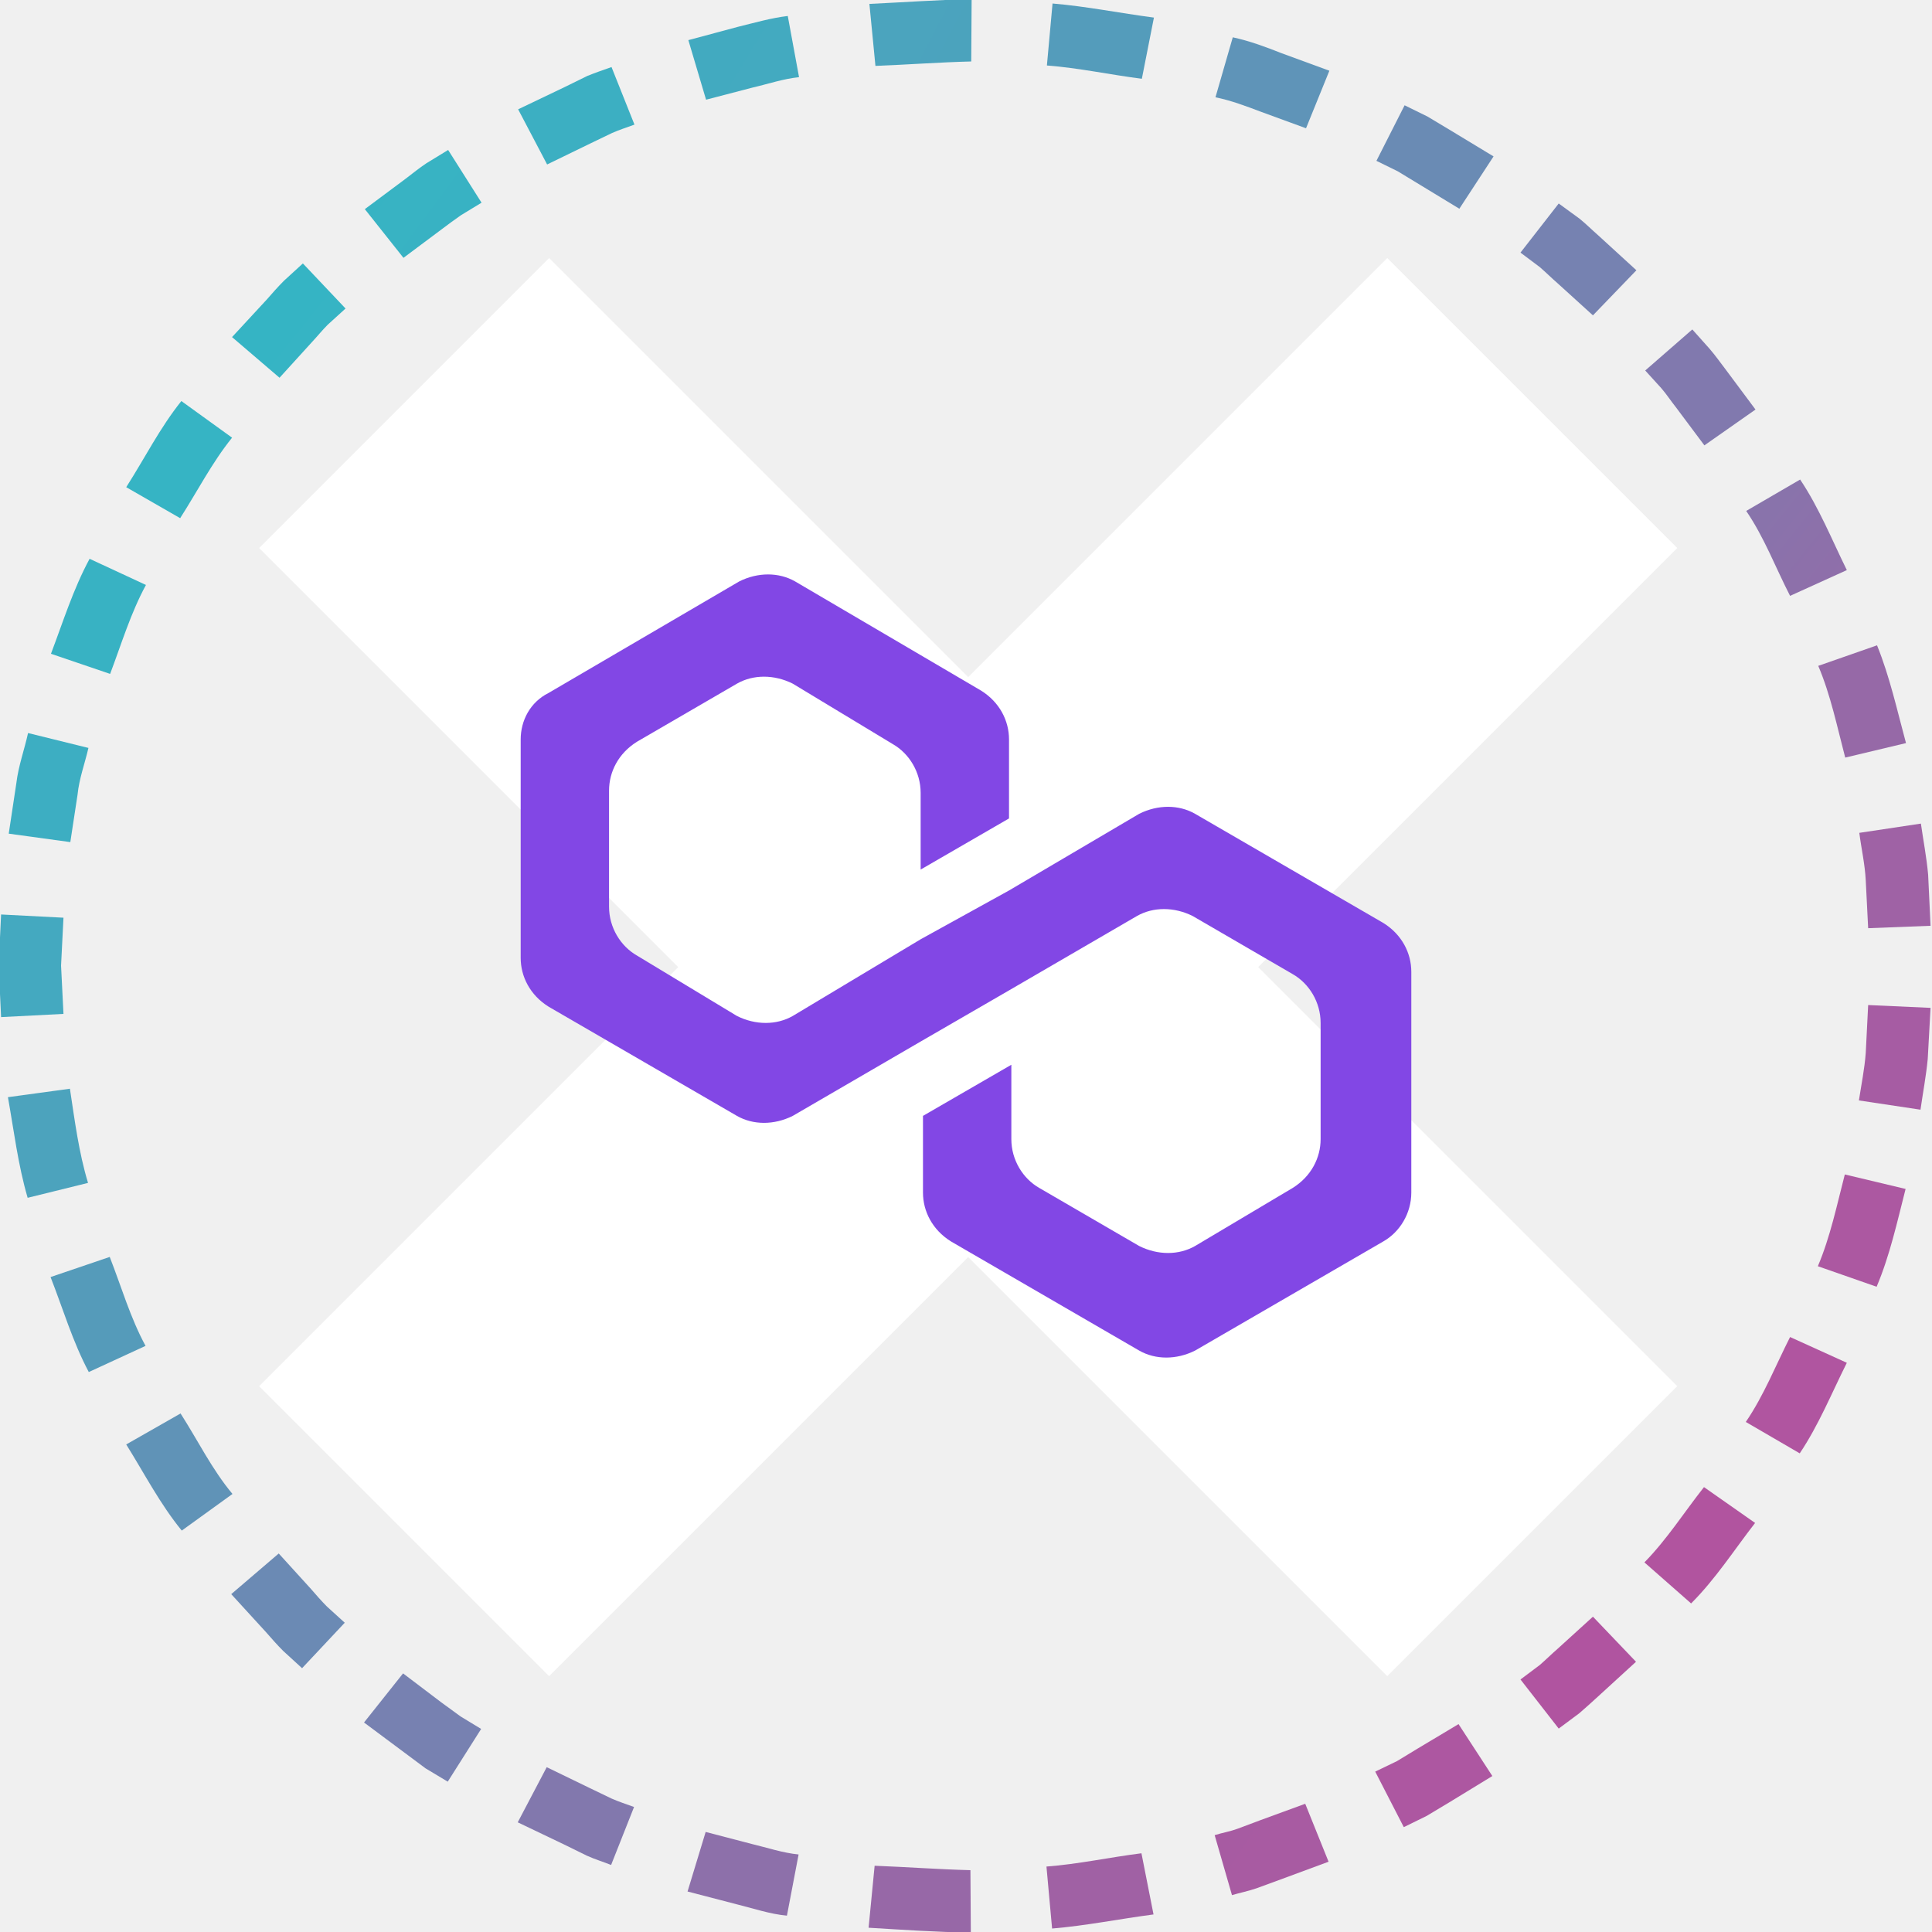
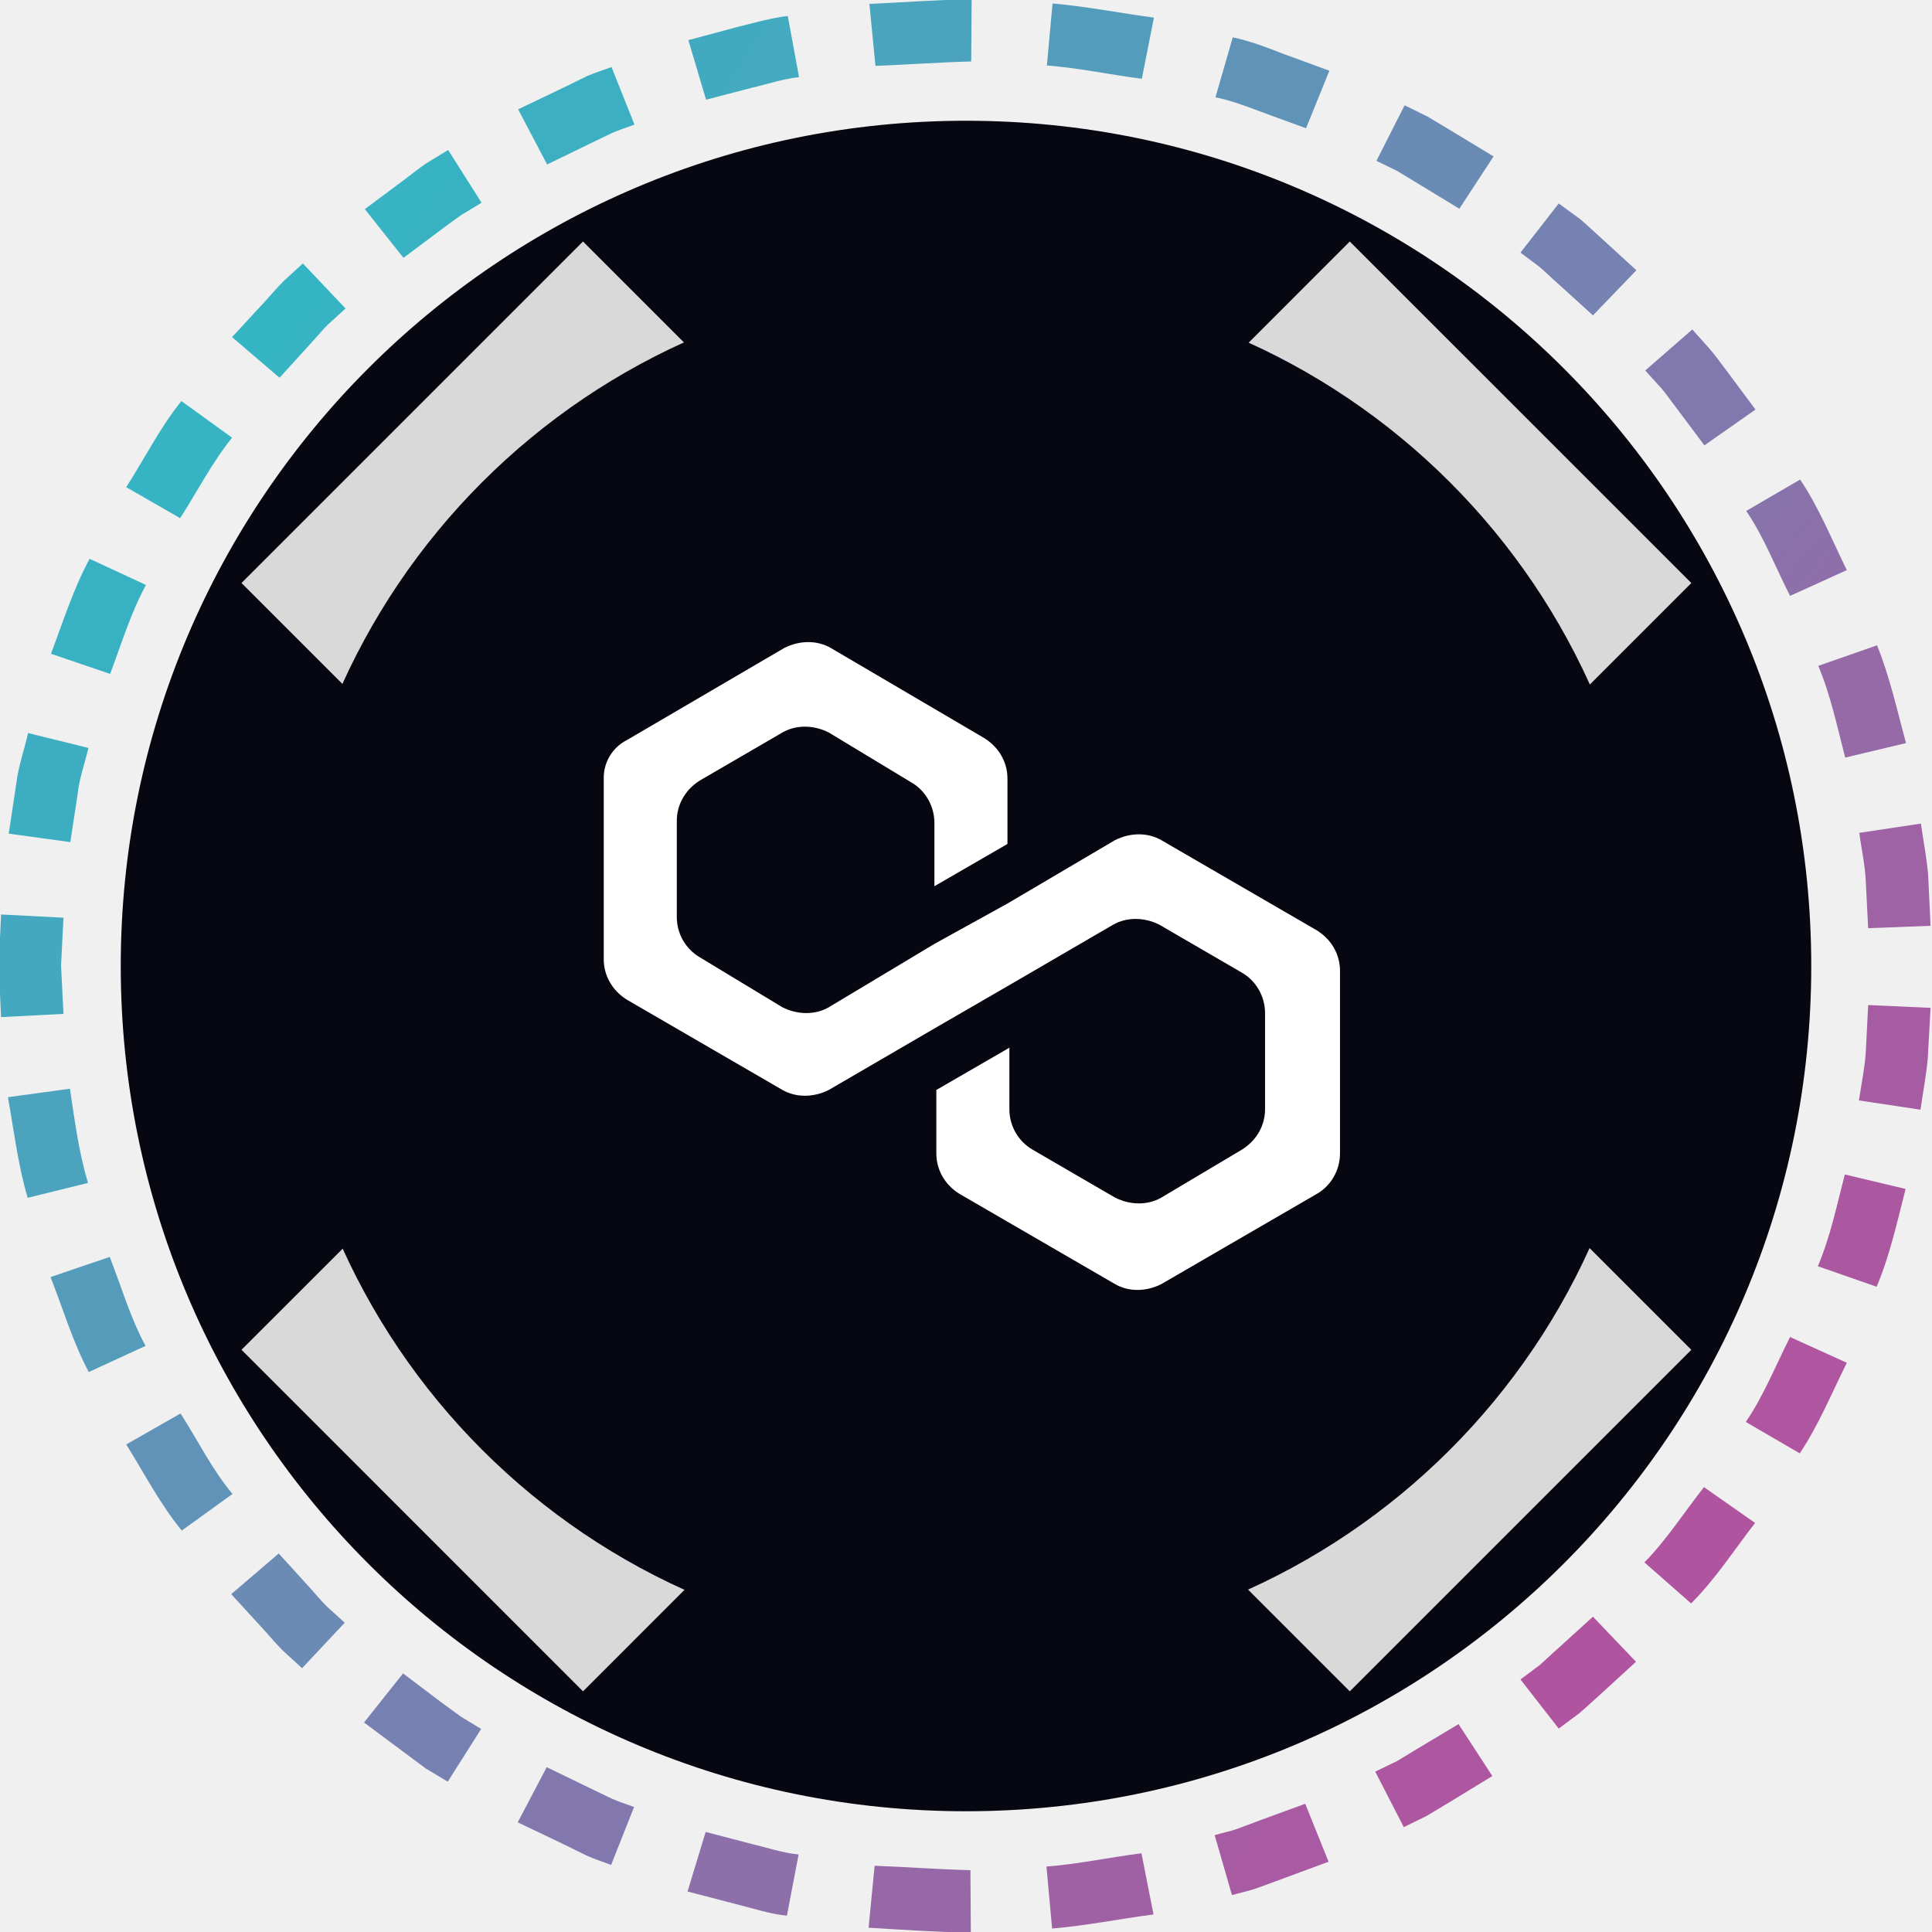
<svg xmlns="http://www.w3.org/2000/svg" width="48" height="48" fill="none" viewBox="0 0 48 48">
  <g fill-rule="evenodd" clip-path="url(#a)" clip-rule="evenodd">
    <path fill="url(#b)" d="m45.884 33.858-1.41-.64c-.36.71-.65 1.45-1.1 2.11l1.34.78c.47-.7.79-1.49 1.17-2.25" />
    <path fill="url(#c)" d="m47.344 29.539-1.51-.36c-.2.77-.36 1.55-.67 2.28l1.46.51c.33-.78.51-1.61.72-2.43" />
    <path fill="url(#d)" d="m47.964 25.04-1.55-.07-.06 1.19c-.03.4-.11.79-.17 1.18l1.53.23c.06-.42.14-.84.18-1.26z" />
    <path fill="url(#e)" d="m35.217 43.445-.51.31-.54.26.71 1.38.57-.28.55-.33 1.08-.66-.84-1.29z" />
    <path fill="url(#f)" d="m40.646 41.286-1.07-1.12-.88.8c-.15.13-.29.27-.44.4l-.48.36.95 1.22.51-.38c.16-.14.32-.28.47-.42z" />
    <path fill="url(#g)" d="m43.605 37.837-1.27-.89c-.49.62-.92 1.3-1.48 1.87l1.16 1.02c.61-.61 1.07-1.33 1.59-2" />
    <path fill="url(#h)" d="m24.12 48.014-.01-1.55c-.79-.02-1.59-.08-2.38-.11l-.15 1.54c.84.05 1.69.11 2.54.12" />
    <path fill="url(#i)" d="m28.659 47.564-.3-1.52c-.79.1-1.57.27-2.36.33l.14 1.54c.84-.07 1.68-.24 2.52-.35" />
    <path fill="url(#j)" d="m33.008 46.254-.58-1.44-1.12.41-.56.21c-.19.07-.38.1-.57.16l.43 1.49c.2-.06.41-.1.61-.17l.6-.22z" />
    <path fill="url(#k)" d="m11.444 42.645-.48-.35-.95-.72-.97 1.22 1.53 1.14.55.33.83-1.31z" />
    <path fill="url(#l)" d="m15.183 46.334.57-1.44c-.19-.07-.38-.13-.56-.21l-.54-.26-1.07-.519-.72 1.37 1.15.55.57.28c.2.09.4.15.6.23" />
    <path fill="url(#m)" d="m19.551 47.594.29-1.52c-.4-.04-.78-.17-1.16-.26l-1.149-.3-.45 1.48 1.23.32c.41.1.81.24 1.24.28" />
    <path fill="url(#n)" d="m2.206 34.088 1.41-.65c-.38-.7-.6-1.47-.89-2.21l-1.47.5c.31.79.55 1.61.95 2.36" />
    <path fill="url(#o)" d="m4.516 38.027 1.26-.91c-.51-.61-.86-1.33-1.29-2l-1.35.77c.45.72.84 1.48 1.38 2.14" />
    <path fill="url(#p)" d="m7.505 41.446 1.06-1.13-.44-.4c-.14-.14-.27-.29-.4-.44l-.8-.88-1.18 1.01.86.94c.14.16.28.32.43.47z" />
    <path fill="url(#q)" d="m.217 20.712 1.53.21.18-1.18c.04-.4.18-.77.27-1.16l-1.5-.37c-.09.41-.24.82-.29 1.24z" />
    <path fill="url(#r)" d="m.027 22.72-.06 1.27.06 1.28 1.55-.08-.06-1.2.06-1.19z" />
    <path fill="url(#s)" d="m.687 29.759 1.5-.37c-.23-.76-.33-1.55-.45-2.34l-1.54.21c.15.84.25 1.68.49 2.5" />
    <path fill="url(#t)" d="m5.765 8.375 1.18 1.01.8-.88c.14-.15.26-.3.4-.44l.44-.4-1.06-1.12-.47.43c-.15.15-.29.31-.43.47z" />
    <path fill="url(#u)" d="m3.136 12.104 1.34.77c.43-.67.79-1.38 1.29-2l-1.26-.91c-.53.66-.91 1.42-1.37 2.14" />
    <path fill="url(#v)" d="m1.266 16.243 1.47.5c.28-.74.51-1.51.89-2.21l-1.4-.65c-.41.76-.66 1.57-.96 2.36" />
    <path fill="url(#w)" d="m17.102.997.44 1.48 1.15-.3c.39-.09.77-.22 1.16-.26l-.28-1.52c-.42.05-.83.17-1.24.27z" />
    <path fill="url(#x)" d="m12.873 2.716.72 1.37 1.07-.52.54-.26c.18-.08.37-.14.56-.21l-.57-1.43c-.2.07-.4.14-.6.22l-.57.28z" />
    <path fill="url(#y)" d="m9.064 5.196.96 1.21.95-.71c.16-.12.32-.24.48-.35l.51-.31-.83-1.31-.54.33c-.18.12-.34.25-.51.38z" />
    <path fill="url(#z)" d="m30.628.927-.43 1.49c.39.08.76.22 1.13.36l1.12.41.58-1.43-1.2-.44c-.38-.15-.78-.3-1.2-.39" />
    <path fill="url(#A)" d="m26.15.087-.14 1.54c.79.06 1.57.23 2.359.33l.3-1.52c-.84-.11-1.68-.28-2.52-.35" />
    <path fill="url(#B)" d="m21.6.097.15 1.54c.79-.03 1.59-.09 2.38-.11l.01-1.55c-.84.02-1.69.08-2.54.12" />
    <path fill="url(#C)" d="m42.045 8.185-1.17 1.02.4.44c.13.15.24.32.36.47l.71.95 1.27-.89-.76-1.02c-.13-.17-.25-.34-.39-.5z" />
    <path fill="url(#D)" d="m38.726 5.056-.95 1.22.48.36c.15.13.29.27.44.4l.88.799 1.08-1.12-.94-.86c-.16-.14-.31-.29-.47-.42z" />
    <path fill="url(#E)" d="m34.727 4.256 1.53.93.85-1.3-1.09-.66-.55-.33-.57-.28-.7 1.38z" />
    <path fill="url(#F)" d="m47.724 20.462-1.53.23c.05.39.14.78.16 1.18l.06 1.189 1.55-.06-.06-1.27c-.04-.44-.12-.85-.18-1.27" />
    <path fill="url(#G)" d="m46.634 16.033-1.46.51c.31.73.47 1.52.67 2.279l1.51-.36c-.22-.81-.4-1.64-.72-2.43" />
    <path fill="url(#H)" d="m44.724 11.914-1.34.78c.45.66.73 1.41 1.09 2.11l1.41-.64c-.37-.75-.69-1.55-1.16-2.25" />
  </g>
  <g clip-path="url(#I)">
-     <svg width="48" height="48" viewBox="0 0 584 584">
-       <rect width="48" height="48" fill="#000" rx="292" />
-       <path fill="#fff" d="M78.336 165.659 419.34 506.663 507 419.004 165.995 78z" />
-       <path fill="#fff" d="M165.996 506.664 507 165.66 419.341 78 78.337 419.005z" />
-       <rect width="48" height="48" fill="#000" rx="184" />
-       <path fill="#8247E5" d="M361.236 245.99c-4.92-2.81-11.246-2.81-16.87 0l-39.363 23.181-26.711 14.751-38.66 23.181c-4.921 2.81-11.247 2.81-16.87 0l-30.226-18.264c-4.92-2.81-8.435-8.429-8.435-14.751v-35.123c0-5.619 2.812-11.239 8.435-14.751l30.226-17.561c4.92-2.81 11.246-2.81 16.87 0l30.225 18.263c4.921 2.81 8.435 8.43 8.435 14.752v23.181l26.711-15.454v-23.883c0-5.62-2.812-11.24-8.435-14.752l-56.233-33.015c-4.921-2.81-11.247-2.81-16.87 0l-57.639 33.718c-5.624 2.809-8.435 8.429-8.435 14.049v66.03c0 5.619 2.811 11.239 8.435 14.751l56.936 33.015c4.92 2.81 11.246 2.81 16.87 0l38.66-22.478 26.711-15.454 38.66-22.478c4.921-2.81 11.247-2.81 16.87 0l30.226 17.561c4.92 2.81 8.435 8.429 8.435 14.751v35.123c0 5.619-2.812 11.239-8.435 14.751l-29.523 17.561c-4.92 2.81-11.246 2.81-16.87 0l-30.225-17.561c-4.921-2.81-8.435-8.429-8.435-14.751v-22.479l-26.711 15.454v23.181c0 5.62 2.812 11.239 8.435 14.751l56.936 33.015c4.921 2.81 11.247 2.81 16.87 0l56.936-33.015c4.921-2.809 8.435-8.429 8.435-14.751v-66.733c0-5.619-2.811-11.239-8.435-14.751z" />
+     <svg width="48" height="48" viewBox="0 0 48 48">
+       <g clip-path="url(#J)">
+         <path fill="#060710" d="M48 24c0 13.255-10.745 24-24 24S0 37.255 0 24 10.745 0 24 0s24 10.745 24 24" />
+         <path fill="#D9D9D9" d="M6 14.485 14.485 6l3.536 3.536-8.485 8.485zm24-4.949 8.485 8.485 3.536-3.536L33.535 6zm12.02 24-8.485 8.485-4.95-4.95 8.486-8.485zm-24 4.949L9.537 30 6 33.535l8.485 8.486z" />
+         <path fill="#060710" d="M41 24c0 9.389-7.611 17-17 17S7 33.389 7 24 14.611 7 24 7s17 7.611 17 17" />
+         <path fill="#fff" d="M28.85 20.872c-.334-.191-.763-.191-1.146 0l-2.674 1.576-1.815 1.003-2.627 1.576c-.334.19-.764.19-1.146 0l-2.054-1.242a1.16 1.16 0 0 1-.573-1.003v-2.388c0-.382.191-.764.573-1.003l2.054-1.194c.334-.191.764-.191 1.146 0l2.054 1.242c.334.19.573.573.573 1.003v1.576l1.815-1.05v-1.625c0-.382-.191-.764-.573-1.003l-3.821-2.244c-.334-.191-.764-.191-1.146 0l-3.917 2.292a1.05 1.05 0 0 0-.573.955v4.49c0 .382.191.764.573 1.003l3.869 2.245c.334.19.764.19 1.146 0l2.627-1.529 1.815-1.05 2.627-1.529c.334-.19.764-.19 1.146 0l2.054 1.194c.334.191.573.573.573 1.003v2.388c0 .382-.191.764-.573 1.003l-2.006 1.194c-.335.191-.764.191-1.146 0l-2.054-1.194a1.16 1.16 0 0 1-.573-1.003V26.03l-1.815 1.05v1.577c0 .382.19.764.573 1.003l3.869 2.244c.334.192.764.192 1.146 0l3.868-2.244c.335-.191.573-.573.573-1.003v-4.538c0-.382-.19-.764-.573-1.003z" />
+       </g>
+       <defs>
+         <clipPath id="J">
+           <path fill="#fff" d="M0 0h48v48H0z" />
+         </clipPath>
+       </defs>
    </svg>
  </g>
  <defs>
    <linearGradient id="b" x1="89.53" x2="-825.17" y1="68.3" y2="-779.228" gradientUnits="userSpaceOnUse">
      <stop stop-color="#B6509E" />
      <stop offset="1" stop-color="#2EBAC6" />
    </linearGradient>
    <linearGradient id="c" x1="128.494" x2="-821.333" y1="88.03" y2="-890.21" gradientUnits="userSpaceOnUse">
      <stop stop-color="#B6509E" />
      <stop offset="1" stop-color="#2EBAC6" />
    </linearGradient>
    <linearGradient id="d" x1="208.381" x2="-798.122" y1="123.642" y2="-1059.46" gradientUnits="userSpaceOnUse">
      <stop stop-color="#B6509E" />
      <stop offset="1" stop-color="#2EBAC6" />
    </linearGradient>
    <linearGradient id="e" x1="97.496" x2="-879.277" y1="92.507" y2="-598.994" gradientUnits="userSpaceOnUse">
      <stop stop-color="#B6509E" />
      <stop offset="1" stop-color="#2EBAC6" />
    </linearGradient>
    <linearGradient id="f" x1="78.258" x2="-846.56" y1="70.379" y2="-650.515" gradientUnits="userSpaceOnUse">
      <stop stop-color="#B6509E" />
      <stop offset="1" stop-color="#2EBAC6" />
    </linearGradient>
    <linearGradient id="g" x1="75.026" x2="-829.603" y1="62.533" y2="-702.513" gradientUnits="userSpaceOnUse">
      <stop stop-color="#B6509E" />
      <stop offset="1" stop-color="#2EBAC6" />
    </linearGradient>
    <linearGradient id="h" x1="262.521" x2="-1053.41" y1="317.895" y2="-374.189" gradientUnits="userSpaceOnUse">
      <stop stop-color="#B6509E" />
      <stop offset="1" stop-color="#2EBAC6" />
    </linearGradient>
    <linearGradient id="i" x1="189.598" x2="-1025.6" y1="215.72" y2="-471.757" gradientUnits="userSpaceOnUse">
      <stop stop-color="#B6509E" />
      <stop offset="1" stop-color="#2EBAC6" />
    </linearGradient>
    <linearGradient id="j" x1="133.663" x2="-930.647" y1="135.723" y2="-551.282" gradientUnits="userSpaceOnUse">
      <stop stop-color="#B6509E" />
      <stop offset="1" stop-color="#2EBAC6" />
    </linearGradient>
    <linearGradient id="k" x1="438.358" x2="-505.593" y1="383.608" y2="-318.594" gradientUnits="userSpaceOnUse">
      <stop stop-color="#B6509E" />
      <stop offset="1" stop-color="#2EBAC6" />
    </linearGradient>
    <linearGradient id="l" x1="367.884" x2="-644.885" y1="352.282" y2="-333.003" gradientUnits="userSpaceOnUse">
      <stop stop-color="#B6509E" />
      <stop offset="1" stop-color="#2EBAC6" />
    </linearGradient>
    <linearGradient id="m" x1="310.913" x2="-819.374" y1="330.087" y2="-355.394" gradientUnits="userSpaceOnUse">
      <stop stop-color="#B6509E" />
      <stop offset="1" stop-color="#2EBAC6" />
    </linearGradient>
    <linearGradient id="n" x1="796.792" x2="-129.901" y1="536.642" y2="-367.096" gradientUnits="userSpaceOnUse">
      <stop stop-color="#B6509E" />
      <stop offset="1" stop-color="#2EBAC6" />
    </linearGradient>
    <linearGradient id="o" x1="640.69" x2="-263.86" y1="473.543" y2="-328.827" gradientUnits="userSpaceOnUse">
      <stop stop-color="#B6509E" />
      <stop offset="1" stop-color="#2EBAC6" />
    </linearGradient>
    <linearGradient id="p" x1="527.908" x2="-382.812" y1="424.179" y2="-316.503" gradientUnits="userSpaceOnUse">
      <stop stop-color="#B6509E" />
      <stop offset="1" stop-color="#2EBAC6" />
    </linearGradient>
    <linearGradient id="q" x1="1168.67" x2="194.923" y1="698.93" y2="-373.582" gradientUnits="userSpaceOnUse">
      <stop stop-color="#B6509E" />
      <stop offset="1" stop-color="#2EBAC6" />
    </linearGradient>
    <linearGradient id="r" x1="1359.4" x2="349.59" y1="702.843" y2="-584.24" gradientUnits="userSpaceOnUse">
      <stop stop-color="#B6509E" />
      <stop offset="1" stop-color="#2EBAC6" />
    </linearGradient>
    <linearGradient id="s" x1="1029.35" x2="55.146" y1="617.607" y2="-450.02" gradientUnits="userSpaceOnUse">
      <stop stop-color="#B6509E" />
      <stop offset="1" stop-color="#2EBAC6" />
    </linearGradient>
    <linearGradient id="t" x1="874.387" x2="-38.877" y1="702.532" y2="-37.617" gradientUnits="userSpaceOnUse">
      <stop stop-color="#B6509E" />
      <stop offset="1" stop-color="#2EBAC6" />
    </linearGradient>
    <linearGradient id="u" x1="933.728" x2="28.774" y1="687.088" y2="-118.691" gradientUnits="userSpaceOnUse">
      <stop stop-color="#B6509E" />
      <stop offset="1" stop-color="#2EBAC6" />
    </linearGradient>
    <linearGradient id="v" x1="1019.51" x2="92.815" y1="686.801" y2="-216.936" gradientUnits="userSpaceOnUse">
      <stop stop-color="#B6509E" />
      <stop offset="1" stop-color="#2EBAC6" />
    </linearGradient>
    <linearGradient id="w" x1="812.862" x2="-319.316" y1="861.405" y2="172.282" gradientUnits="userSpaceOnUse">
      <stop stop-color="#B6509E" />
      <stop offset="1" stop-color="#2EBAC6" />
    </linearGradient>
    <linearGradient id="x" x1="813.991" x2="-201.396" y1="781.595" y2="97.365" gradientUnits="userSpaceOnUse">
      <stop stop-color="#B6509E" />
      <stop offset="1" stop-color="#2EBAC6" />
    </linearGradient>
    <linearGradient id="y" x1="837.936" x2="-109.46" y1="731.376" y2="26.812" gradientUnits="userSpaceOnUse">
      <stop stop-color="#B6509E" />
      <stop offset="1" stop-color="#2EBAC6" />
    </linearGradient>
    <linearGradient id="z" x1="606.97" x2="-460.098" y1="612.111" y2="-73.641" gradientUnits="userSpaceOnUse">
      <stop stop-color="#B6509E" />
      <stop offset="1" stop-color="#2EBAC6" />
    </linearGradient>
    <linearGradient id="A" x1="717.133" x2="-498.065" y1="817.847" y2="130.371" gradientUnits="userSpaceOnUse">
      <stop stop-color="#B6509E" />
      <stop offset="1" stop-color="#2EBAC6" />
    </linearGradient>
    <linearGradient id="B" x1="820.019" x2="-495.907" y1="1001.94" y2="309.858" gradientUnits="userSpaceOnUse">
      <stop stop-color="#B6509E" />
      <stop offset="1" stop-color="#2EBAC6" />
    </linearGradient>
    <linearGradient id="C" x1="394.545" x2="-513.251" y1="308.62" y2="-459.241" gradientUnits="userSpaceOnUse">
      <stop stop-color="#B6509E" />
      <stop offset="1" stop-color="#2EBAC6" />
    </linearGradient>
    <linearGradient id="D" x1="450.145" x2="-473.882" y1="380.09" y2="-337.685" gradientUnits="userSpaceOnUse">
      <stop stop-color="#B6509E" />
      <stop offset="1" stop-color="#2EBAC6" />
    </linearGradient>
    <linearGradient id="E" x1="518.793" x2="-455.432" y1="475.886" y2="-216.507" gradientUnits="userSpaceOnUse">
      <stop stop-color="#B6509E" />
      <stop offset="1" stop-color="#2EBAC6" />
    </linearGradient>
    <linearGradient id="F" x1="285.61" x2="-719.969" y1="167.357" y2="-1021.33" gradientUnits="userSpaceOnUse">
      <stop stop-color="#B6509E" />
      <stop offset="1" stop-color="#2EBAC6" />
    </linearGradient>
    <linearGradient id="G" x1="310.89" x2="-638.94" y1="204.963" y2="-773.277" gradientUnits="userSpaceOnUse">
      <stop stop-color="#B6509E" />
      <stop offset="1" stop-color="#2EBAC6" />
    </linearGradient>
    <linearGradient id="H" x1="57.625" x2="16.161" y1="23.836" y2="-9.531" gradientUnits="userSpaceOnUse">
      <stop stop-color="#B6509E" />
      <stop offset="1" stop-color="#2EBAC6" />
    </linearGradient>
    <clipPath id="I">
      <circle cx="24" cy="24" r="21" />
    </clipPath>
    <clipPath id="a">
      <path fill="#fff" d="M0 0h48v48H0z" />
    </clipPath>
  </defs>
</svg>
